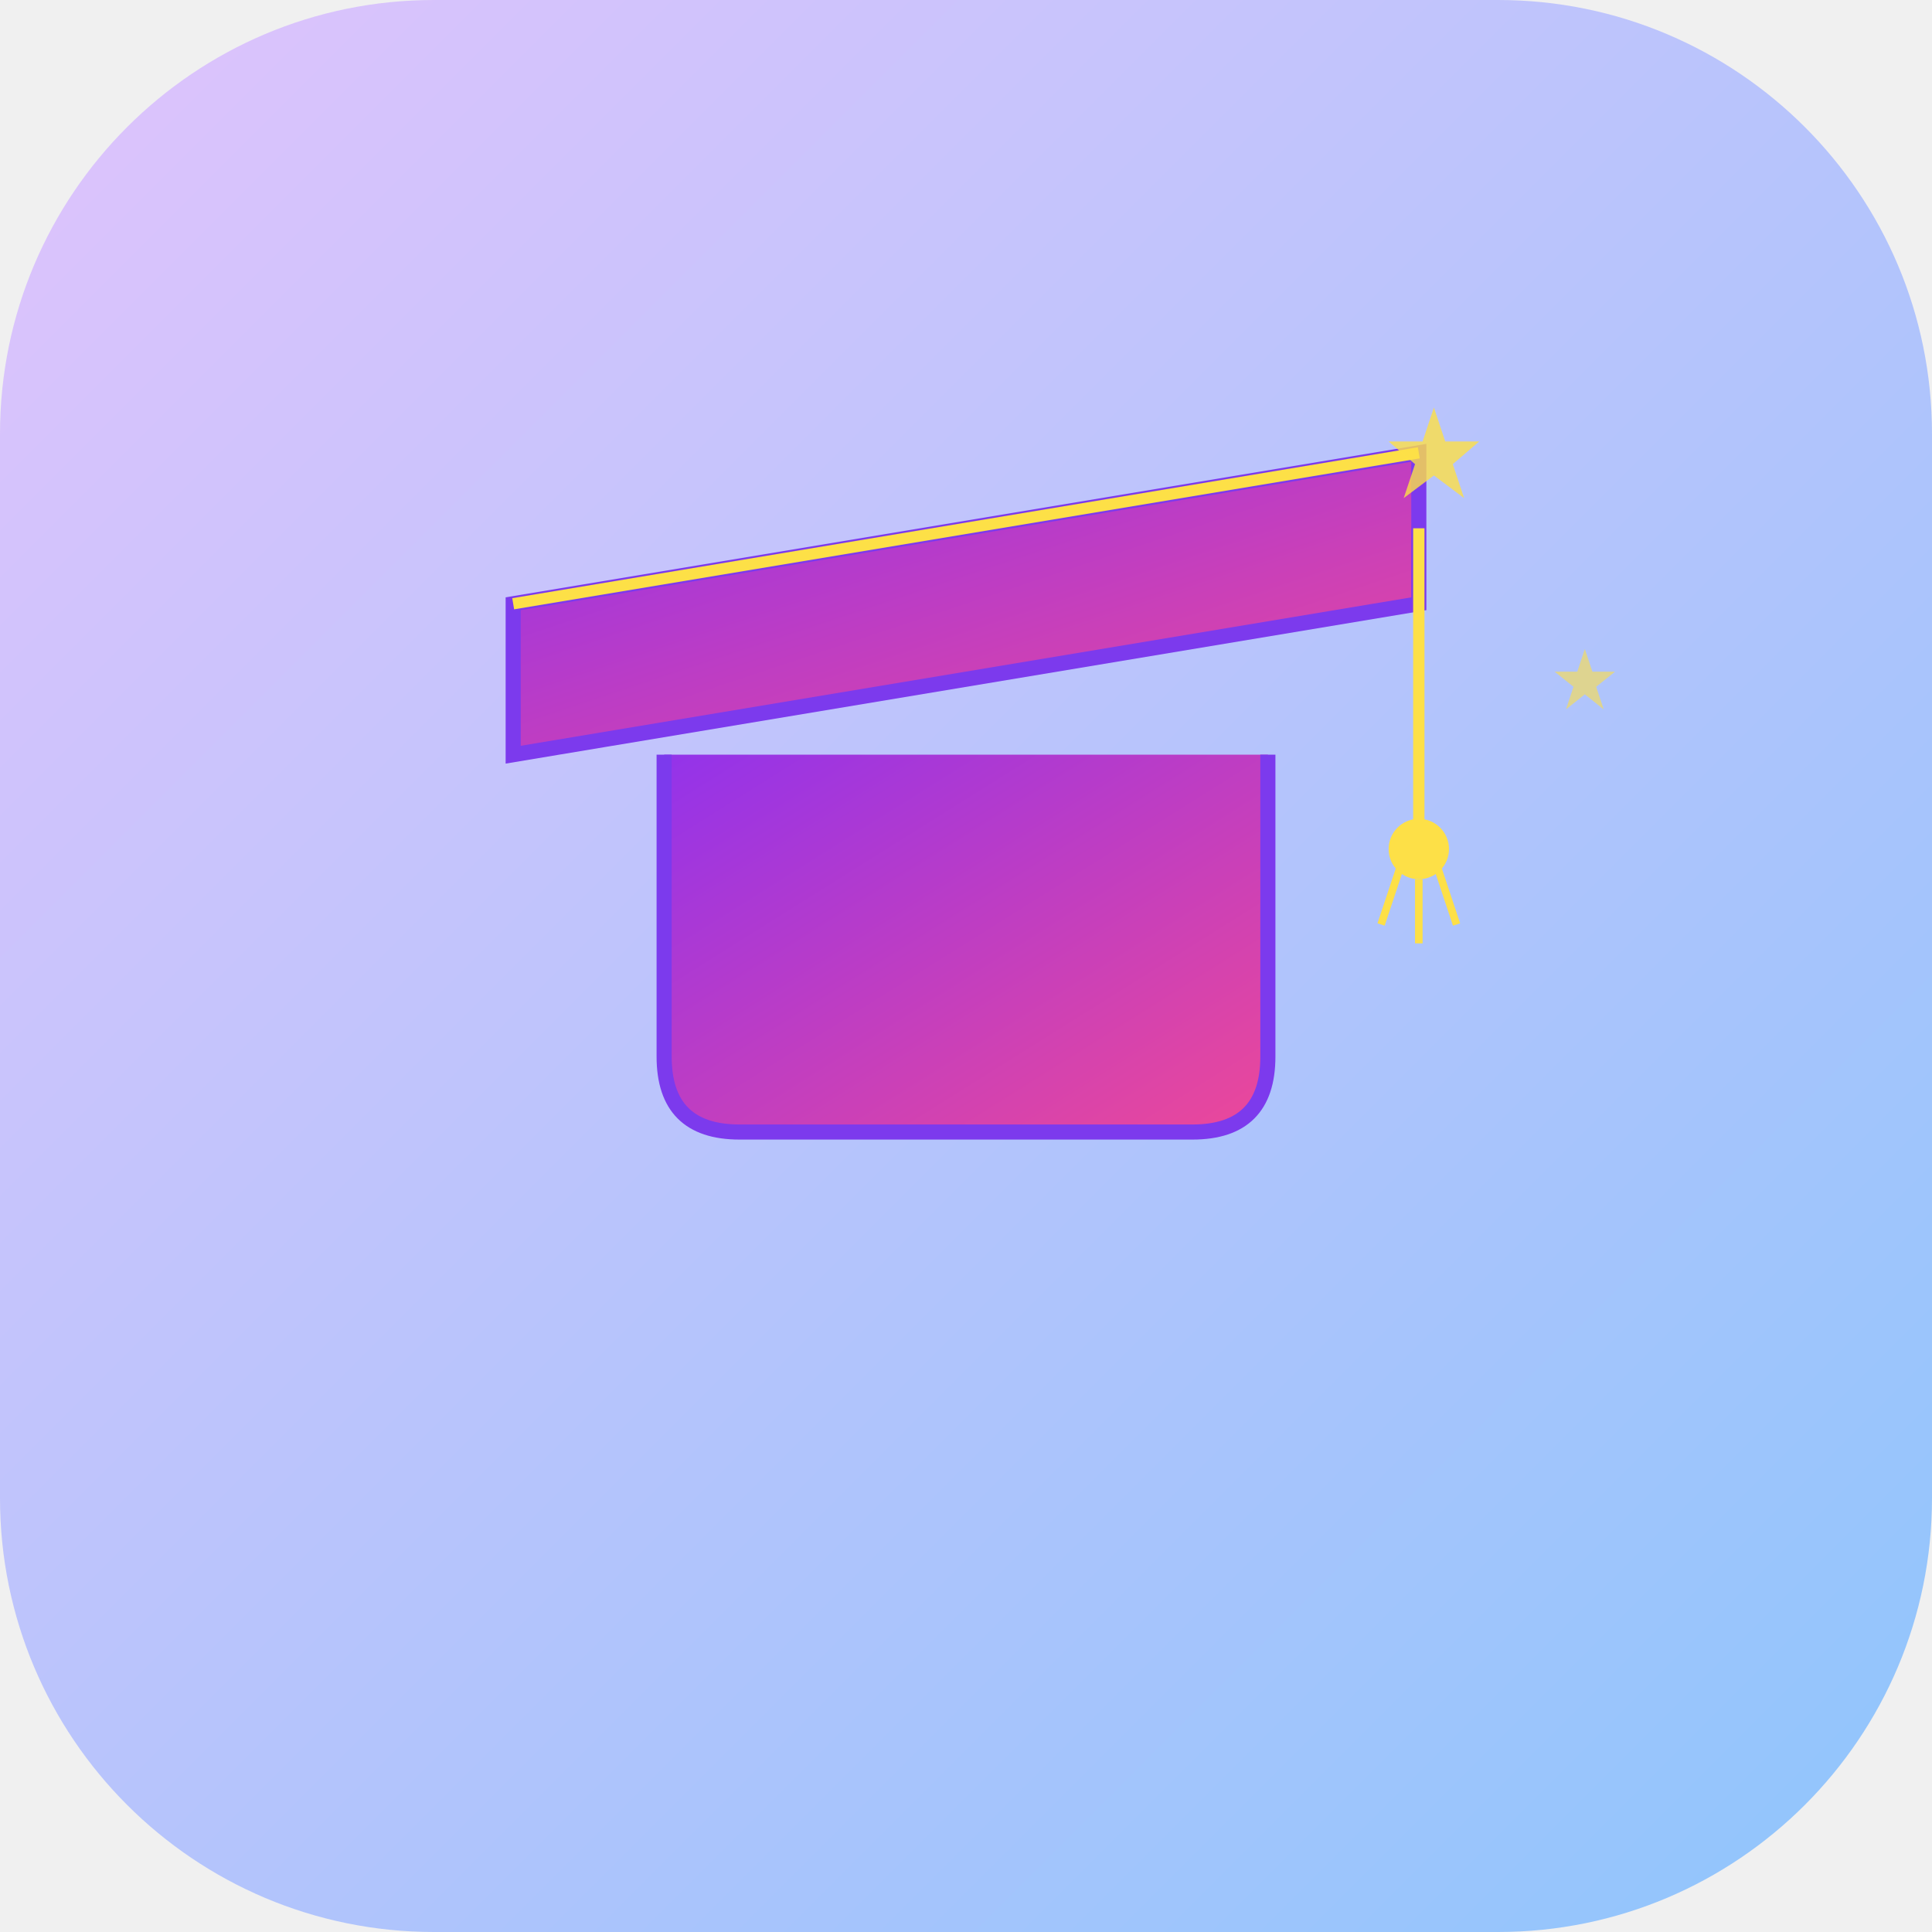
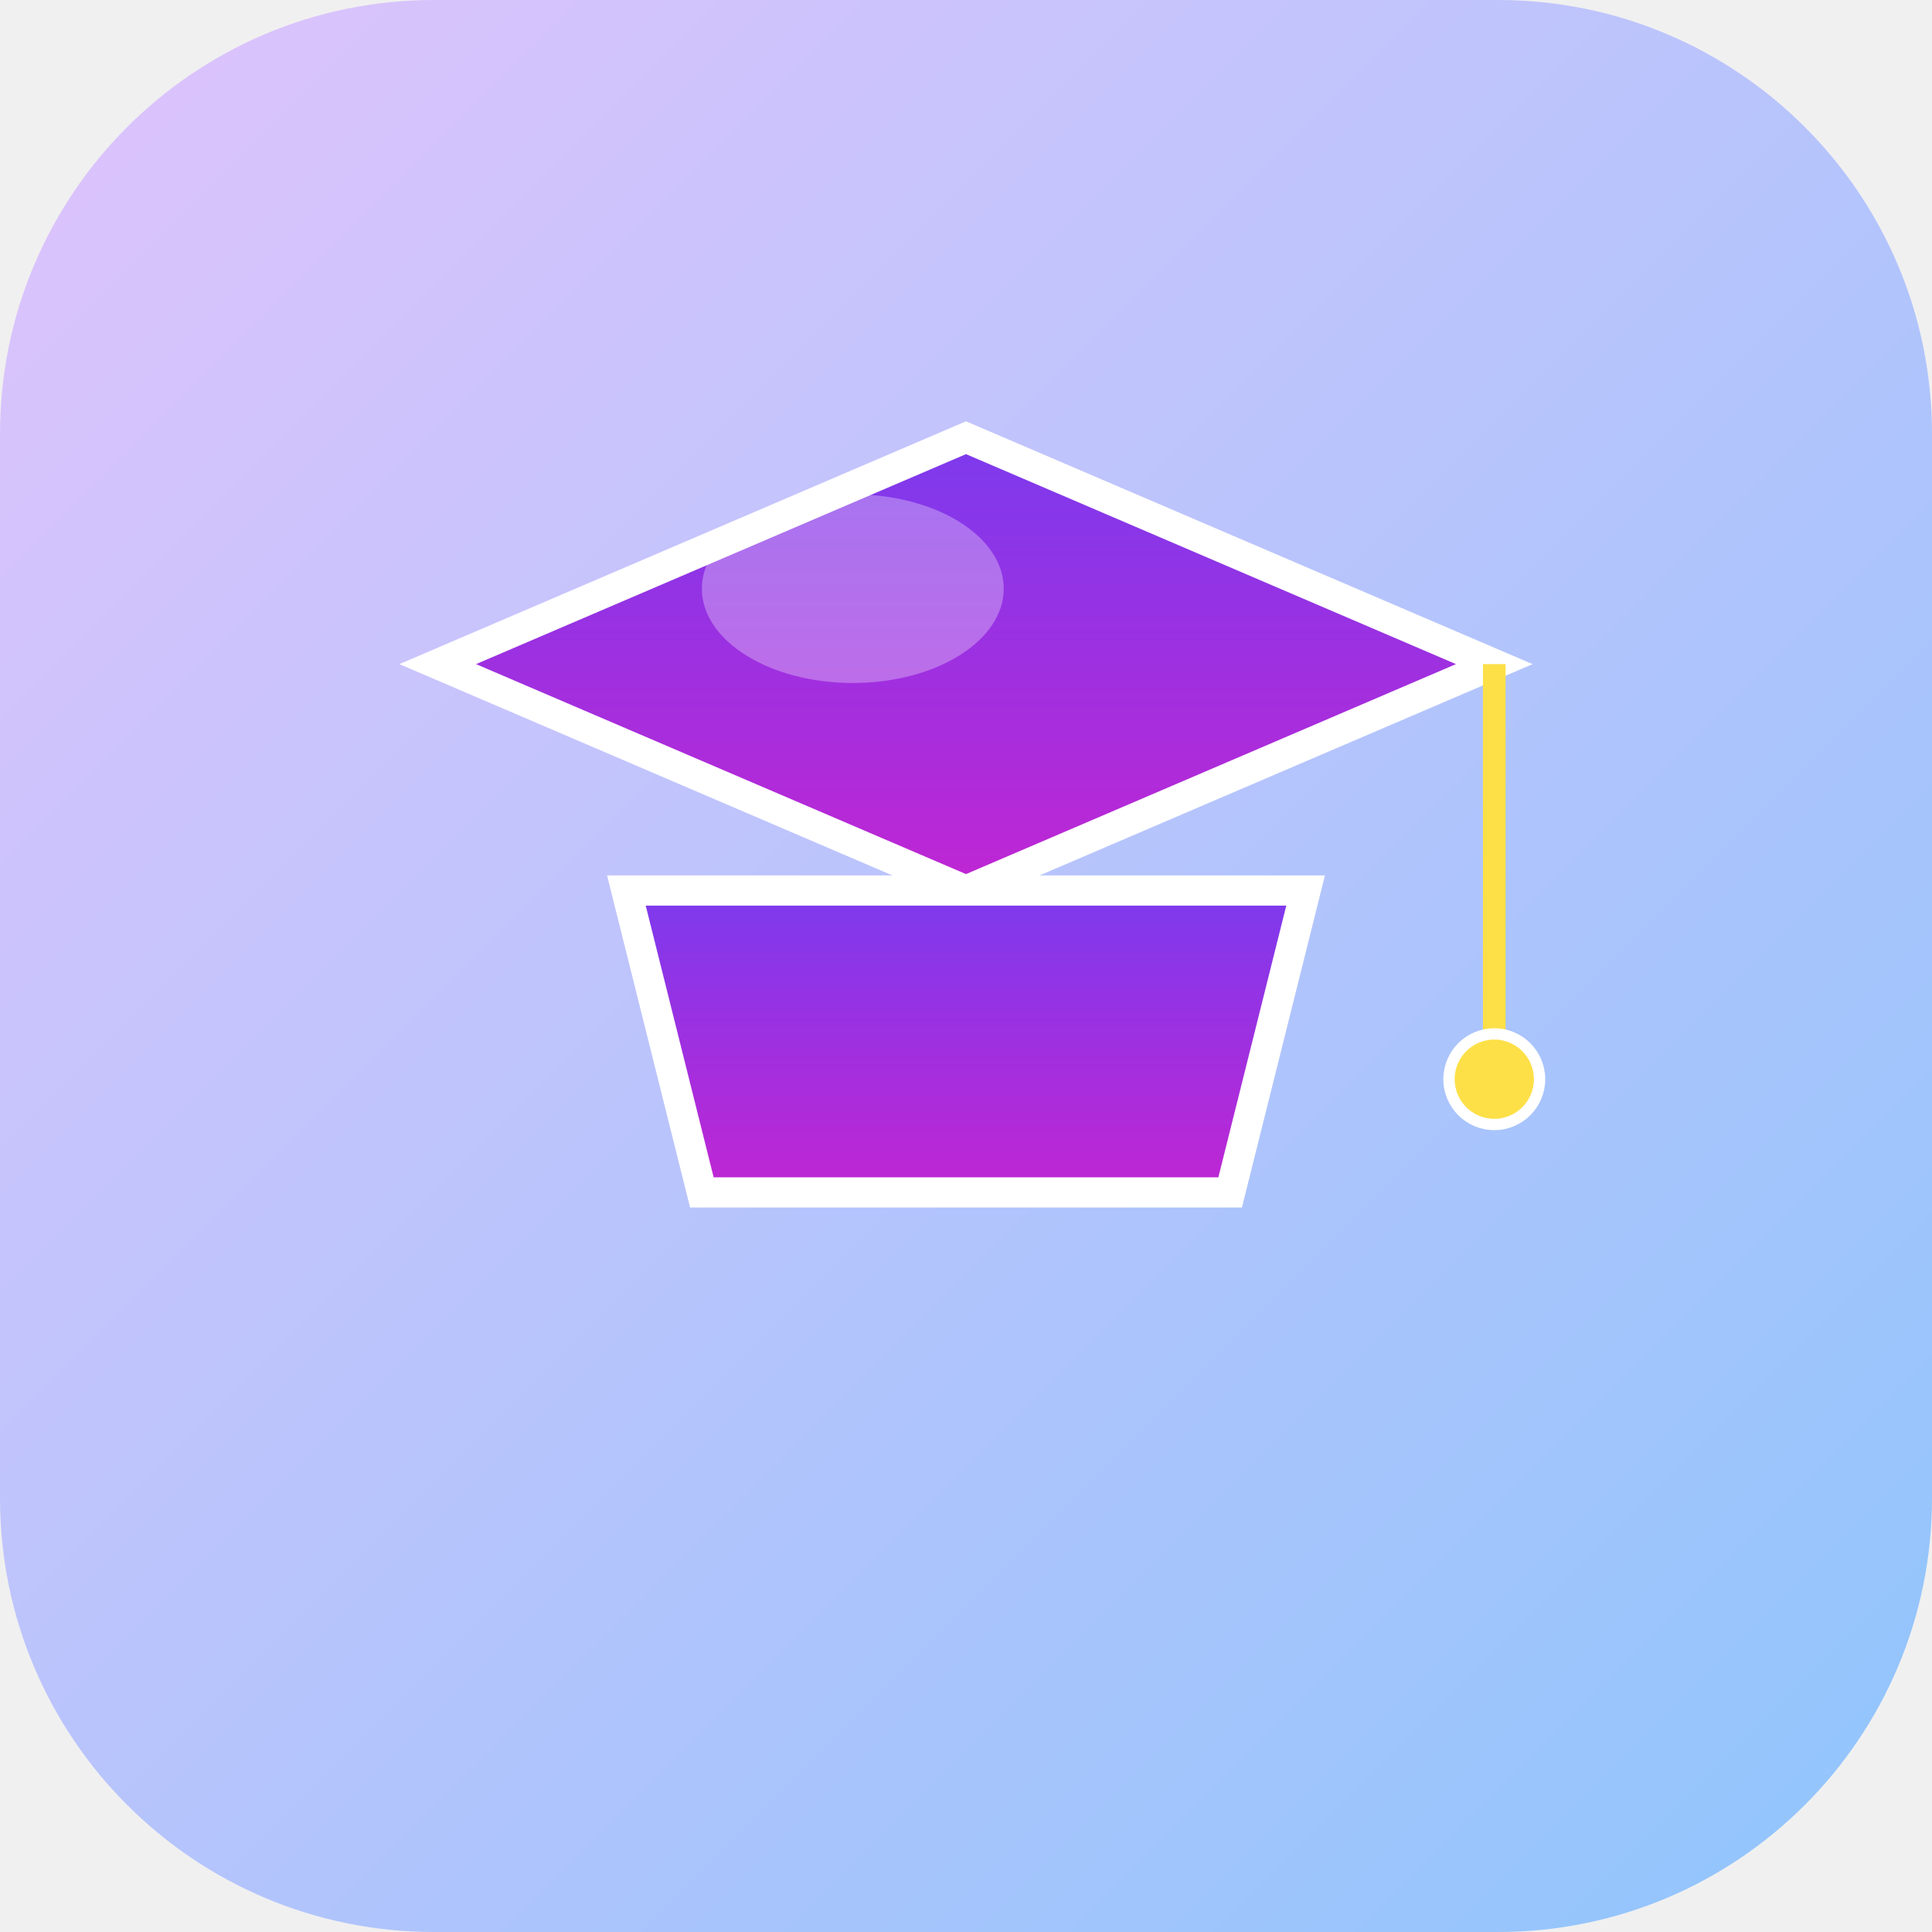
<svg xmlns="http://www.w3.org/2000/svg" width="512" height="512" viewBox="0 0 512 512" fill="none">
  <defs>
    <linearGradient id="bgGradient" x1="0%" y1="0%" x2="100%" y2="100%">
      <stop offset="0%" style="stop-color:#E0C3FC;stop-opacity:1" />
      <stop offset="100%" style="stop-color:#8EC5FC;stop-opacity:1" />
    </linearGradient>
-     <linearGradient id="hatGradient" x1="0%" y1="0%" x2="100%" y2="100%">
-       <stop offset="0%" style="stop-color:#9333EA;stop-opacity:1" />
-       <stop offset="100%" style="stop-color:#EC4899;stop-opacity:1" />
+     <linearGradient id="hatGradient" x1="0%" y1="0%" x2="0%" y2="100%">
+       <stop offset="0%" style="stop-color:#7C3AED;stop-opacity:1" />
+       <stop offset="100%" style="stop-color:#C026D3;stop-opacity:1" />
    </linearGradient>
  </defs>
  <rect width="512" height="512" rx="115" fill="url(#bgGradient)" />
-   <g transform="translate(256, 200)">
-     <path d="M -120 -40 L 120 -80 L 120 -40 L -120 0 Z" fill="url(#hatGradient)" stroke="#7C3AED" stroke-width="4" />
-     <path d="M -80 0 L -80 80 Q -80 100 -60 100 L 60 100 Q 80 100 80 80 L 80 0" fill="url(#hatGradient)" stroke="#7C3AED" stroke-width="4" />
-     <line x1="-120" y1="-40" x2="120" y2="-80" stroke="#FDE047" stroke-width="3" />
-     <g transform="translate(120, -60)">
-       <line x1="0" y1="0" x2="0" y2="80" stroke="#FDE047" stroke-width="3" />
-       <circle cx="0" cy="85" r="8" fill="#FDE047" />
-       <line x1="-5" y1="90" x2="-10" y2="105" stroke="#FDE047" stroke-width="2" />
-       <line x1="0" y1="93" x2="0" y2="110" stroke="#FDE047" stroke-width="2" />
-       <line x1="5" y1="90" x2="10" y2="105" stroke="#FDE047" stroke-width="2" />
+   <g transform="translate(256, 256)">
+     <path d="M 0 -140 L 140 -80 L 0 -20 L -140 -80 Z" fill="url(#hatGradient)" stroke="#FFFFFF" stroke-width="8" />
+     <path d="M -90 -20 L -70 60 L 70 60 L 90 -20 Z" fill="url(#hatGradient)" stroke="#FFFFFF" stroke-width="8" />
+     <g transform="translate(140, -80)">
+       <line x1="0" y1="0" x2="0" y2="100" stroke="#FDE047" stroke-width="6" />
+       <circle cx="0" cy="110" r="12" fill="#FDE047" stroke="#FFFFFF" stroke-width="3" />
    </g>
-   </g>
-   <g transform="translate(380, 120)">
-     <path d="M 0 -12 L 3 -3 L 12 -3 L 5 3 L 8 12 L 0 6 L -8 12 L -5 3 L -12 -3 L -3 -3 Z" fill="#FDE047" opacity="0.8" />
-   </g>
-   <g transform="translate(420, 180)">
-     <path d="M 0 -8 L 2 -2 L 8 -2 L 3 2 L 5 8 L 0 4 L -5 8 L -3 2 L -8 -2 L -2 -2 Z" fill="#FDE047" opacity="0.6" />
+     <ellipse cx="-30" cy="-100" rx="40" ry="25" fill="#FFFFFF" opacity="0.3" />
  </g>
</svg>
